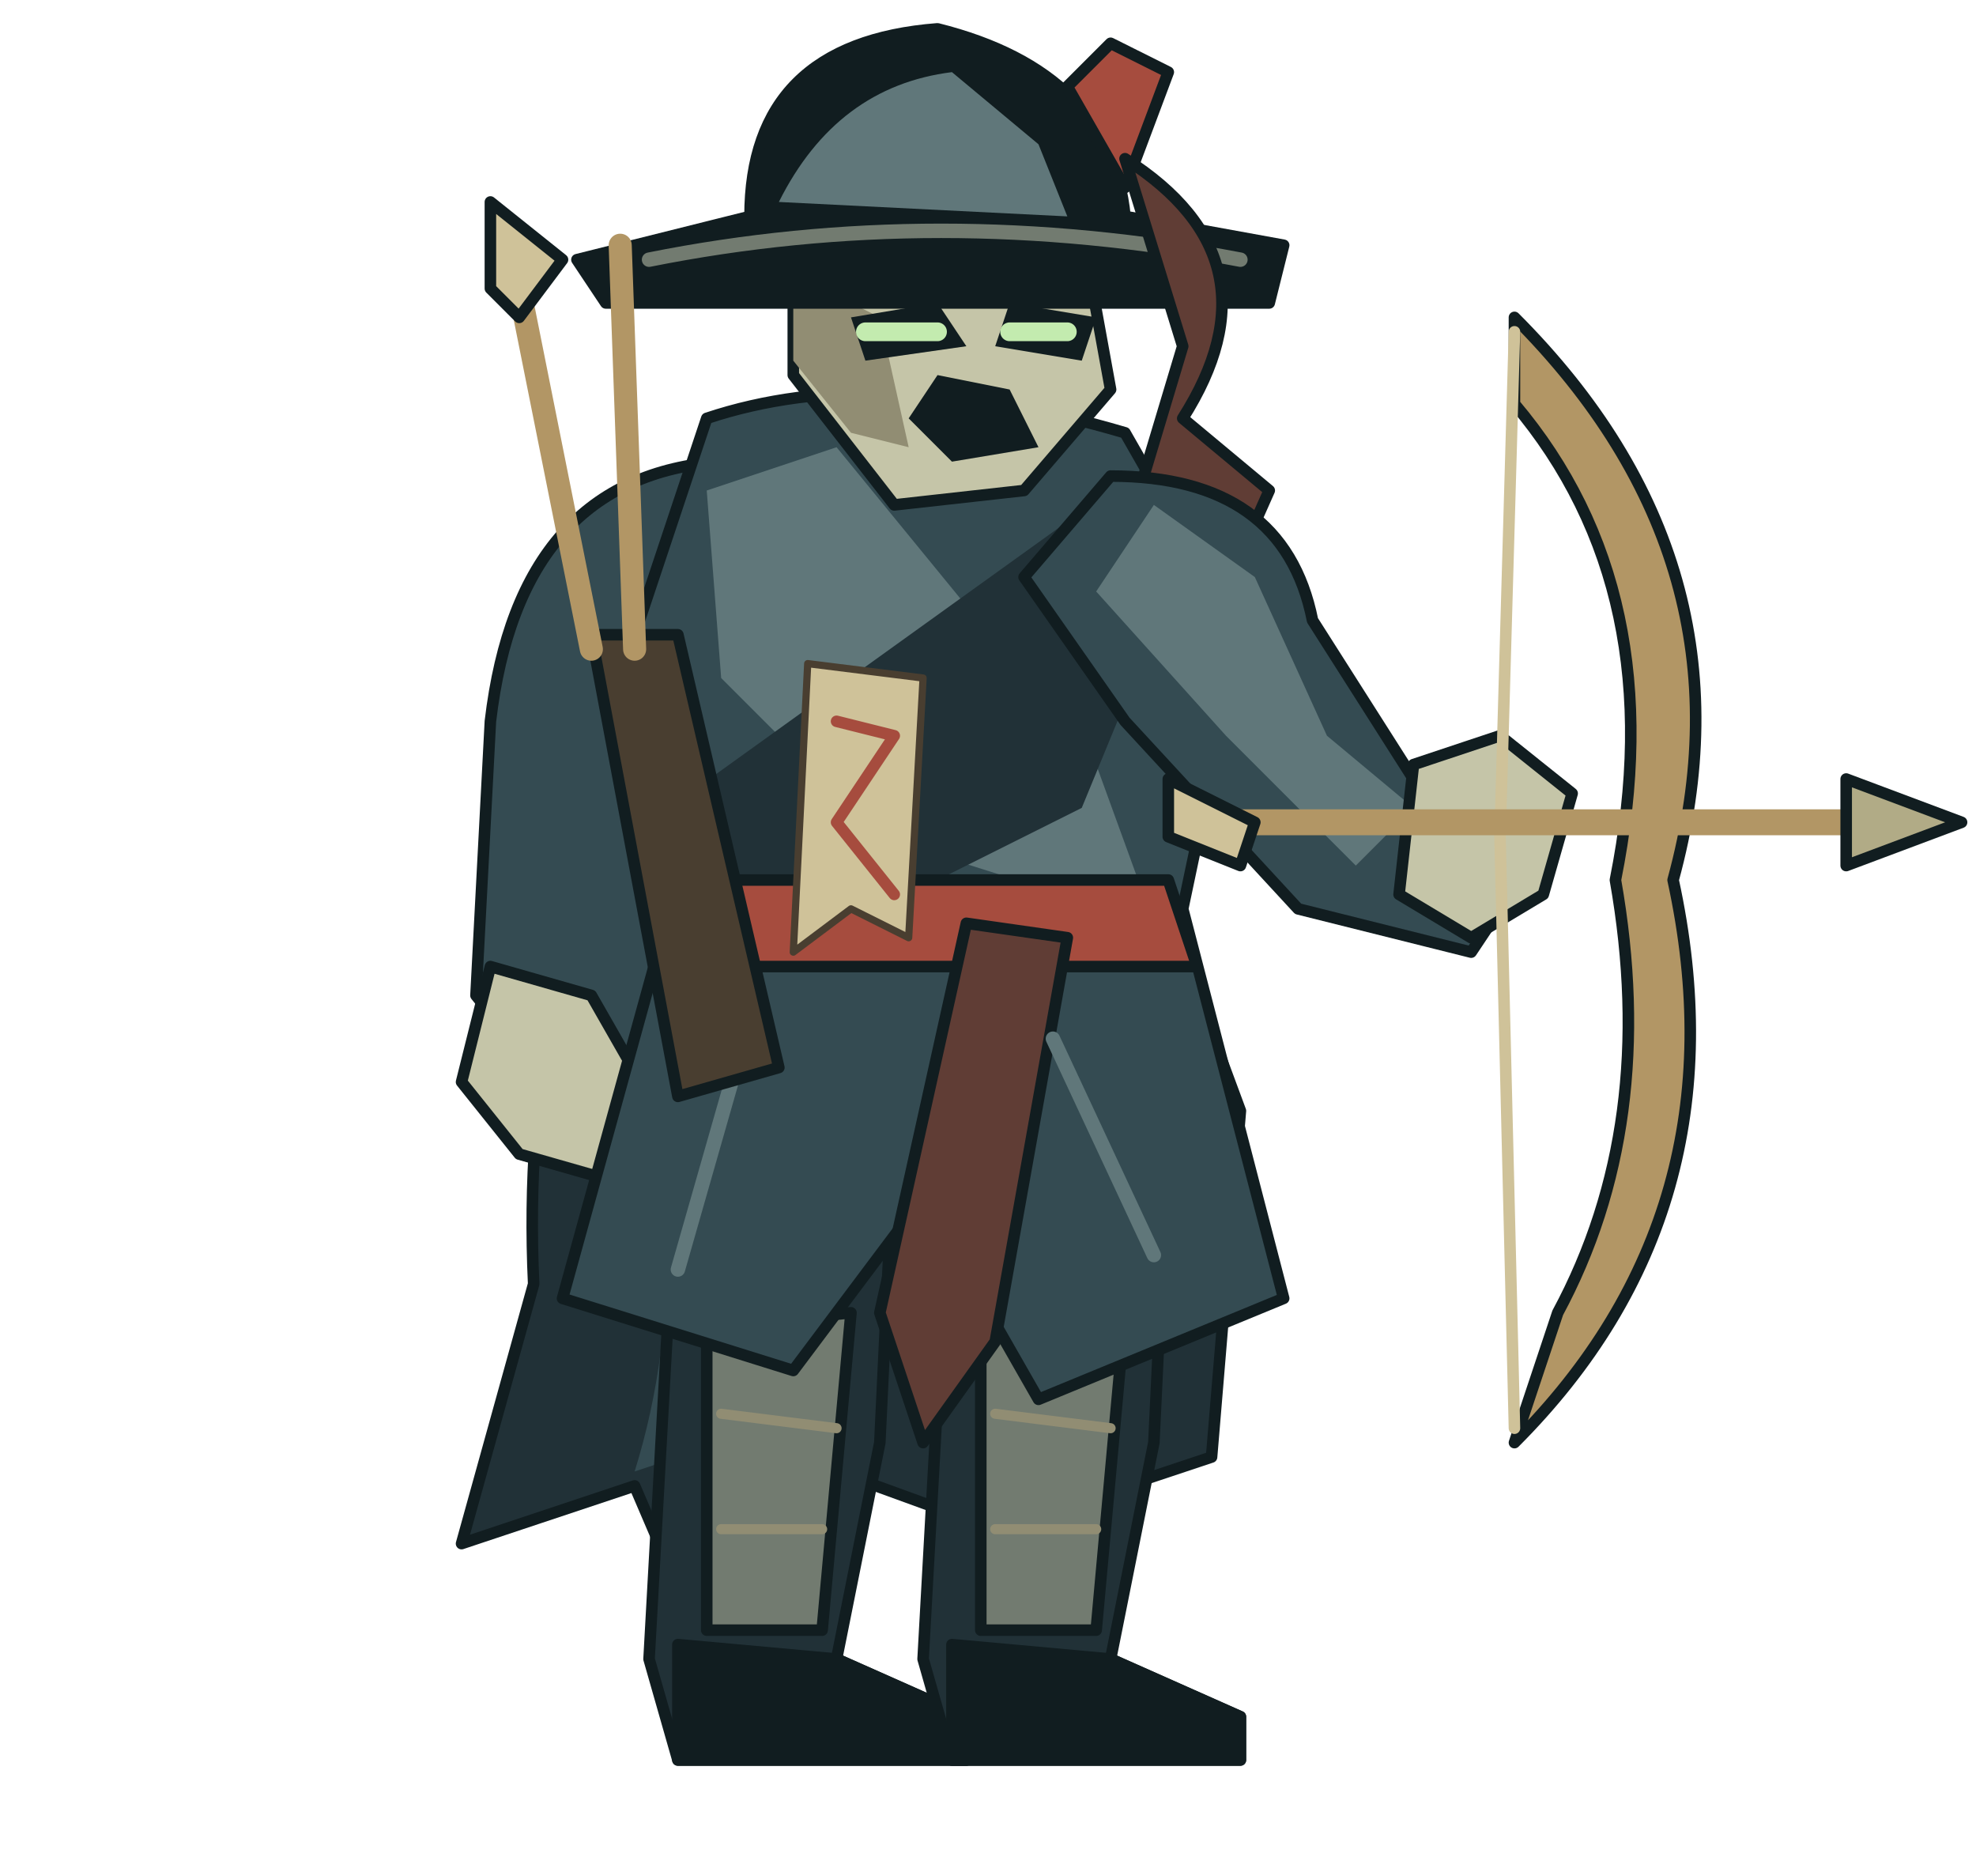
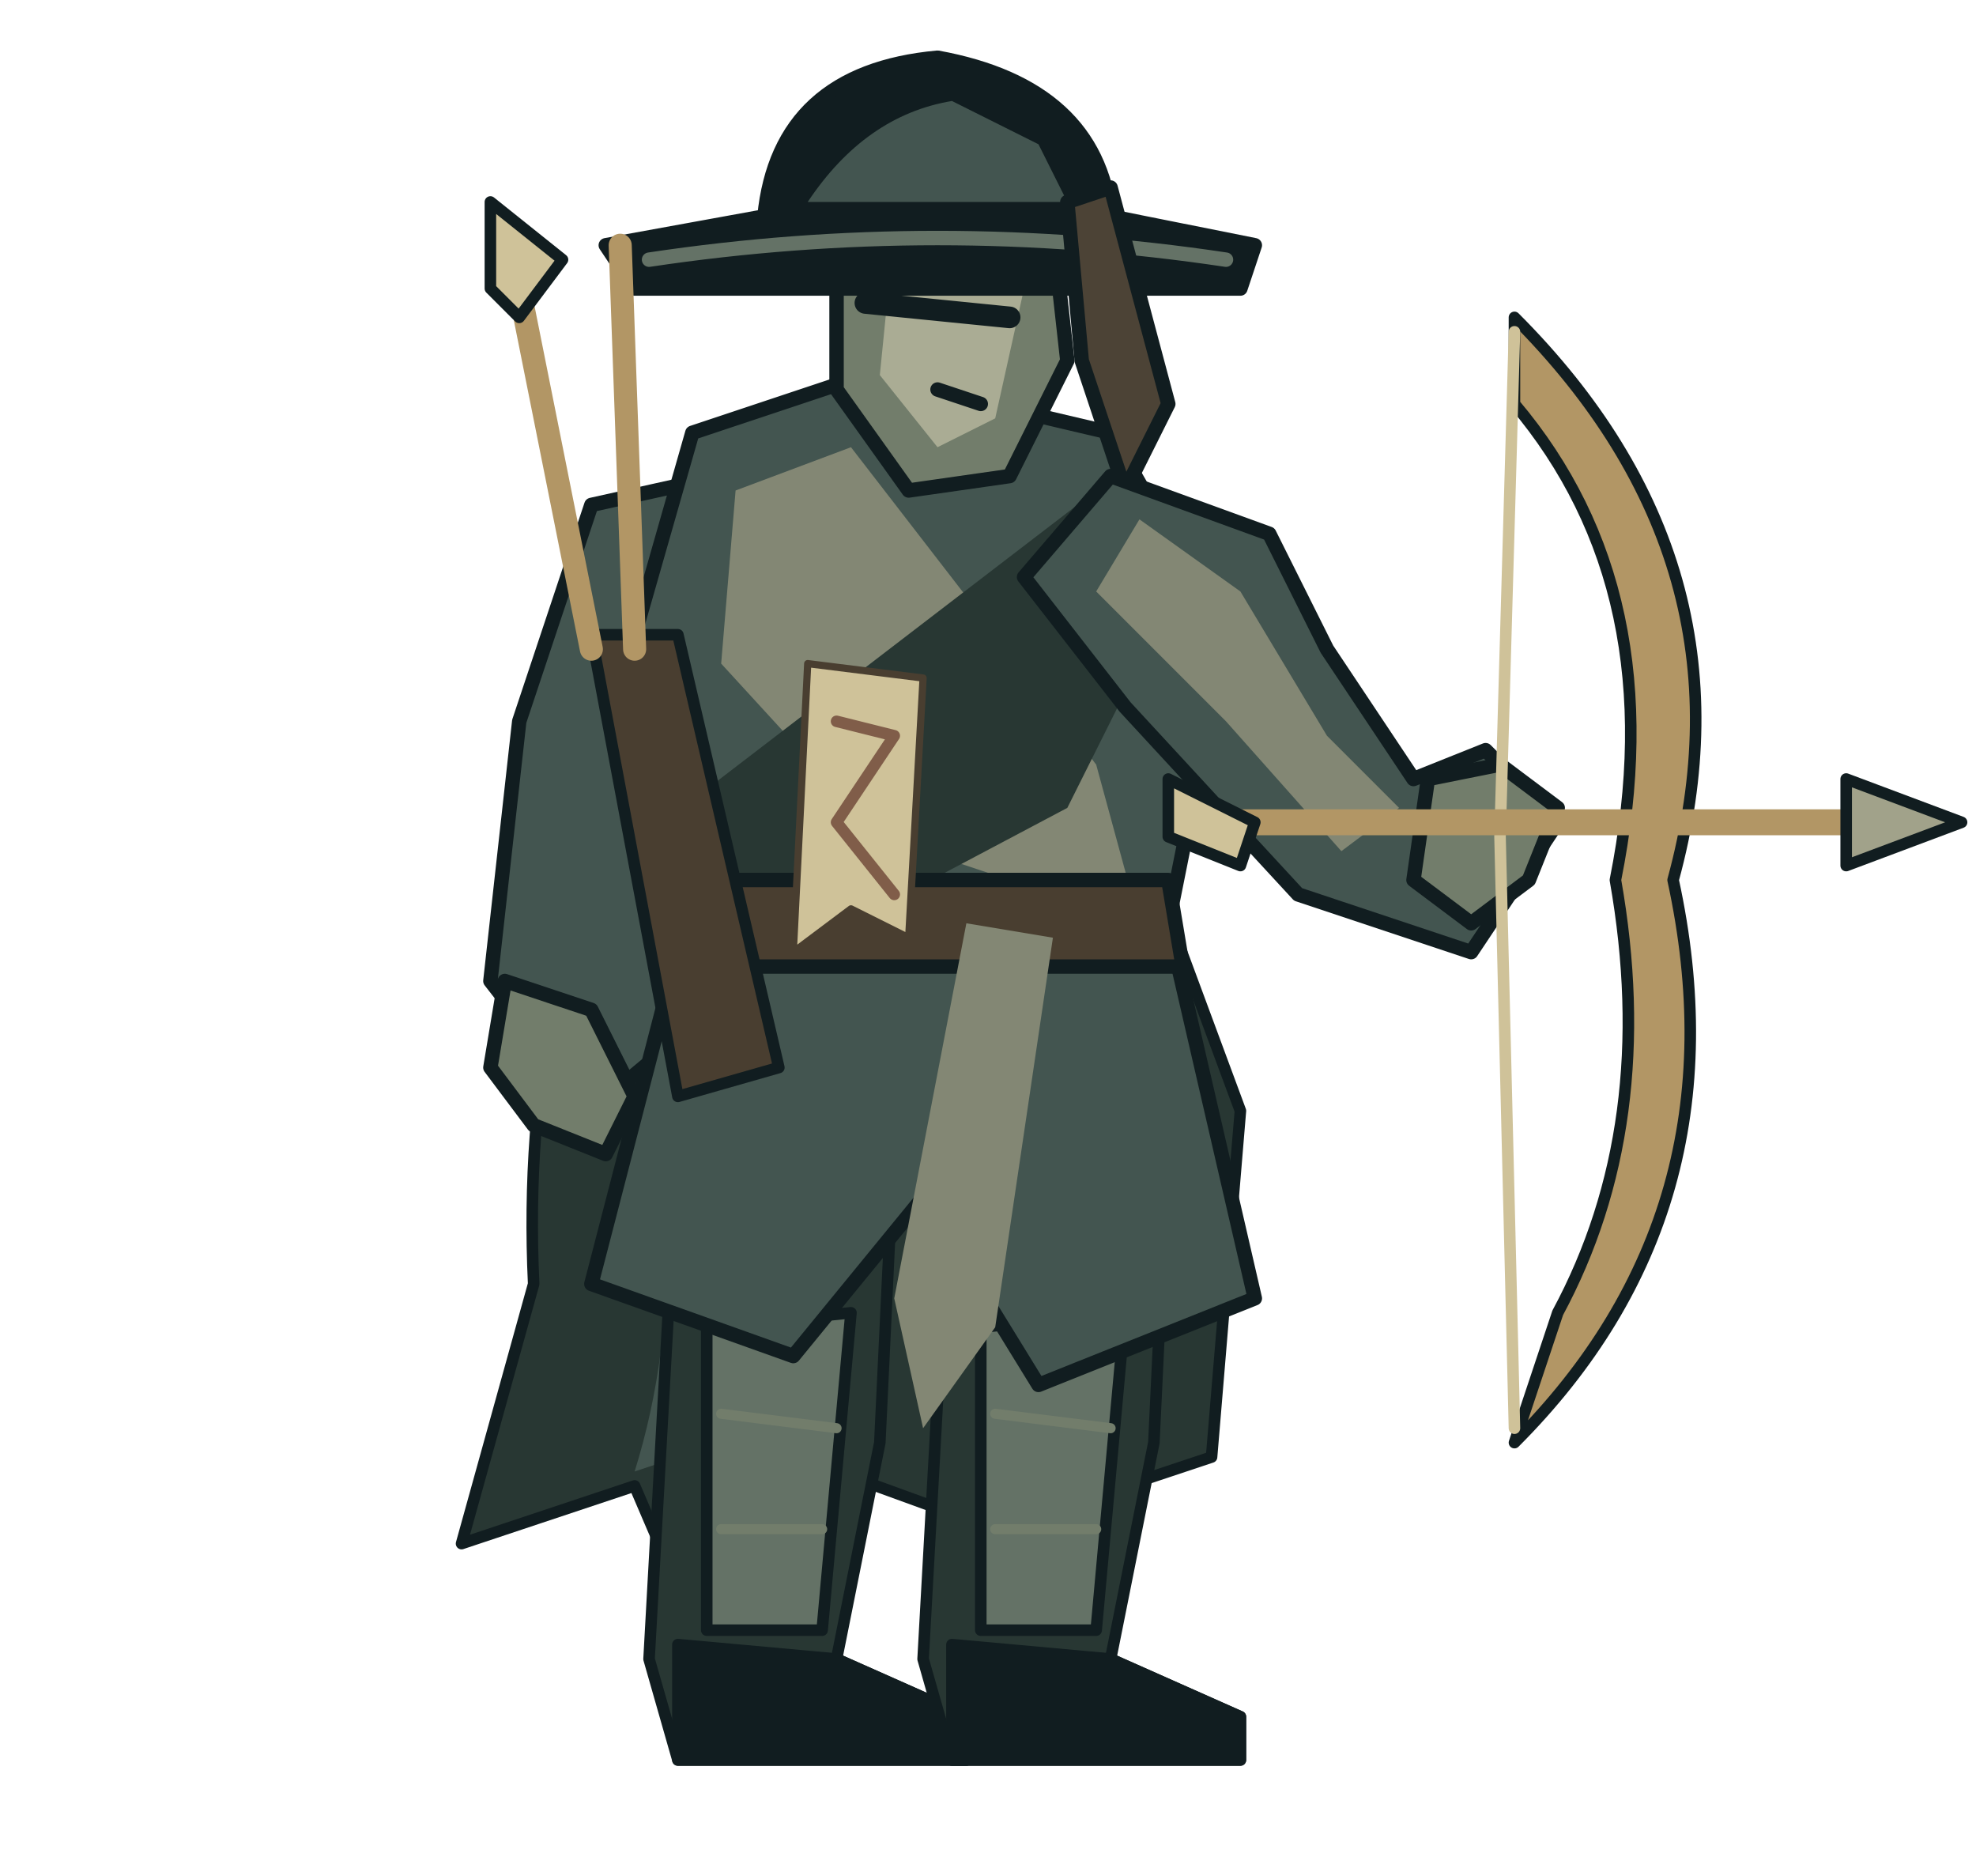
<svg xmlns="http://www.w3.org/2000/svg" viewBox="-65 -122 137 130" role="img">
  <g id="back-skirt" stroke-linejoin="round" stroke-linecap="round">
-     <path d="M-20 -72 Q-29 -54 -28 -33 L-33 -15 -21 -19 -18 -12 -7 -20 4 -16 19 -21 21 -45 11 -72Z" fill="#213137" stroke="#111d20" stroke-width="0.8" data-lod="0" />
-     <path d="M-22 -57 Q-16 -36 -21 -20 L-12 -23 -7 -19 -8 -48Z" fill="#344b52" stroke="none" stroke-width="0.8" data-lod="0" />
+     <path d="M-20 -72 Q-29 -54 -28 -33 L-33 -15 -21 -19 -18 -12 -7 -20 4 -16 19 -21 21 -45 11 -72Z" fill="#283733" stroke="#111d20" stroke-width="0.8" data-lod="0" />
+     <path d="M-22 -57 Q-16 -36 -21 -20 L-12 -23 -7 -19 -8 -48Z" fill="#435550" stroke="none" stroke-width="0.8" data-lod="0" />
  </g>
  <g id="back-arm" stroke-linejoin="round" stroke-linecap="round">
-     <path d="M-15 -90 Q-29 -89 -31 -72 L-32 -53 -24 -43 -17 -49 -21 -64 -9 -80Z" fill="#344b52" stroke="#111d20" stroke-width="0.8" data-lod="0" />
-     <path d="M-31 -55 L-24 -53 -20 -46 -22 -40 -29 -42 -33 -47Z" fill="#c5c5a8" stroke="#111d20" stroke-width="0.8" data-lod="0" />
+     <path d="M-15 -89 L-24 -87 -29 -72 -31 -54 -24 -45 -18 -50 -21 -64 -10 -80Z" fill="#435550" stroke="#111d20" stroke-width="1" data-lod="0" />
+     <path d="M-30 -54 L-24 -52 -21 -46 -23 -42 -28 -44 -31 -48Z" fill="#727d6b" stroke="#111d20" stroke-width="1" data-lod="0" />
  </g>
  <g id="left-leg" stroke-linejoin="round" stroke-linecap="round">
-     <path d="M-18 -43 L-3 -43 -4 -22 -7 -7 2 -3 2 0 -18 0 -20 -7 -19 -25Z" fill="#213137" stroke="#111d20" stroke-width="0.8" data-lod="0" />
-     <path d="M-16 -30 L-6 -31 -8 -9 -16 -9Z" fill="#727b70" stroke="#111d20" stroke-width="0.8" data-lod="0" />
-     <path d="M-15 -24 L-7 -23 M-15 -16 L-8 -16" fill="none" stroke="#918d73" stroke-width="0.7" data-lod="1" />
+     <path d="M-18 -43 L-3 -43 -4 -22 -7 -7 2 -3 2 0 -18 0 -20 -7 -19 -25Z" fill="#283733" stroke="#111d20" stroke-width="0.8" data-lod="0" />
+     <path d="M-16 -30 L-6 -31 -8 -9 -16 -9Z" fill="#647266" stroke="#111d20" stroke-width="0.8" data-lod="0" />
+     <path d="M-15 -24 L-7 -23 M-15 -16 L-8 -16" fill="none" stroke="#727d6b" stroke-width="0.7" data-lod="1" />
    <path d="M-18 -8 L-7 -7 2 -3 2 0 -18 0Z" fill="#111d20" stroke="#111d20" stroke-width="0.8" data-lod="0" />
  </g>
  <g id="right-leg" stroke-linejoin="round" stroke-linecap="round">
-     <path d="M1 -43 L16 -43 15 -22 12 -7 21 -3 21 0 1 0 -1 -7 0 -25Z" fill="#213137" stroke="#111d20" stroke-width="0.8" data-lod="0" />
-     <path d="M3 -30 L13 -31 11 -9 3 -9Z" fill="#727b70" stroke="#111d20" stroke-width="0.8" data-lod="0" />
-     <path d="M4 -24 L12 -23 M4 -16 L11 -16" fill="none" stroke="#918d73" stroke-width="0.7" data-lod="1" />
+     <path d="M1 -43 L16 -43 15 -22 12 -7 21 -3 21 0 1 0 -1 -7 0 -25Z" fill="#283733" stroke="#111d20" stroke-width="0.8" data-lod="0" />
+     <path d="M3 -30 L13 -31 11 -9 3 -9Z" fill="#647266" stroke="#111d20" stroke-width="0.8" data-lod="0" />
+     <path d="M4 -24 L12 -23 M4 -16 L11 -16" fill="none" stroke="#727d6b" stroke-width="0.7" data-lod="1" />
    <path d="M1 -8 L12 -7 21 -3 21 0 1 0Z" fill="#111d20" stroke="#111d20" stroke-width="0.8" data-lod="0" />
  </g>
  <g id="torso" stroke-linejoin="round" stroke-linecap="round">
-     <path d="M-16 -93 Q-4 -97 13 -92 L21 -78 17 -59 24 -32 7 -25 -1 -39 -10 -27 -26 -32 -18 -61 -21 -78Z" fill="#344b52" stroke="#111d20" stroke-width="0.8" data-lod="0" />
-     <path d="M-16 -88 L-7 -91 11 -69 15 -58 -4 -64 -15 -75Z" fill="#60777a" stroke="none" stroke-width="0.8" data-lod="0" />
-     <path d="M12 -88 L17 -83 10 -66 -8 -57 -20 -65Z" fill="#213137" stroke="none" stroke-width="0.8" data-lod="0" />
-     <path d="M-17 -61 L16 -61 18 -55 -18 -55Z" fill="#a64c3e" stroke="#111d20" stroke-width="0.8" data-lod="0" />
-     <path d="M2 -58 L9 -57 4 -29 -1 -22 -4 -31Z" fill="#603d35" stroke="#111d20" stroke-width="0.8" data-lod="0" />
-     <path d="M-14 -48 L-18 -34 M8 -50 L15 -35" fill="none" stroke="#60777a" stroke-width="1" data-lod="1" />
+     <path d="M-17 -92 L-5 -96 12 -92 20 -78 16 -58 22 -32 7 -26 -1 -39 -10 -28 -24 -33 -17 -60 -21 -78Z" fill="#435550" stroke="#111d20" stroke-width="1" data-lod="0" />
+     <path d="M-14 -88 L-6 -91 11 -69 14 -58 -4 -64 -15 -76Z" fill="#838774" stroke="none" stroke-width="1" data-lod="0" />
+     <path d="M11 -88 L17 -82 9 -66 -8 -57 -19 -65Z" fill="#283733" stroke="none" stroke-width="1" data-lod="0" />
+     <path d="M-17 -61 L16 -61 17 -55 -18 -55Z" fill="#493e30" stroke="#111d20" stroke-width="1" data-lod="0" />
+     <path d="M2 -58 L8 -57 4 -30 -1 -23 -3 -32Z" fill="#838774" stroke="none" stroke-width="1" data-lod="0" />
  </g>
  <g id="head" stroke-linejoin="round" stroke-linecap="round">
-     <path d="M-10 -108 Q-1 -113 10 -106 L12 -95 6 -88 -3 -87 -10 -96Z" fill="#c5c5a8" stroke="#111d20" stroke-width="0.8" data-lod="0" />
-     <path d="M-10 -103 L-4 -100 -2 -91 -6 -92 -10 -97Z" fill="#918d73" stroke="none" stroke-width="0.8" data-lod="0" />
-     <path d="M-6 -100 L0 -101 2 -98 -5 -97Z" fill="#111d20" stroke="none" stroke-width="0.8" data-lod="0" />
-     <path d="M5 -101 L11 -100 10 -97 4 -98Z" fill="#111d20" stroke="none" stroke-width="0.8" data-lod="0" />
-     <path d="M-5 -99 L0 -99 M5 -99 L9 -99" fill="none" stroke="#c3ebaf" stroke-width="1.3" data-lod="0" />
-     <path d="M0 -96 L5 -95 7 -91 1 -90 -2 -93Z" fill="#111d20" stroke="none" stroke-width="0.8" data-lod="0" />
-     <path d="M-8 -105 L-3 -103 M8 -104 L10 -102" fill="none" stroke="#603d35" stroke-width="0.8" data-lod="1" />
+     <path d="M-7 -107 L1 -110 8 -106 9 -97 5 -89 -2 -88 -7 -95Z" fill="#727d6b" stroke="#111d20" stroke-width="1" data-lod="0" />
+     <path d="M-3 -106 L3 -107 6 -102 4 -93 0 -91 -4 -96Z" fill="#aaac94" stroke="none" stroke-width="1" data-lod="0" />
+     <path d="M-5 -101 L5 -100" fill="none" stroke="#111d20" stroke-width="1.5" data-lod="0" />
+     <path d="M0 -95 L3 -94" fill="none" stroke="#111d20" stroke-width="1" data-lod="0" />
  </g>
  <g id="jeonrip" stroke-linejoin="round" stroke-linecap="round">
-     <path d="M-13 -107 Q-13 -119 0 -120 Q12 -117 13 -107 L24 -105 23 -101 -23 -101 -25 -104Z" fill="#111d20" stroke="#111d20" stroke-width="0.8" data-lod="0" />
-     <path d="M-11 -108 Q-7 -116 1 -117 L7 -112 9 -107Z" fill="#60777a" stroke="none" stroke-width="0.8" data-lod="0" />
-     <path d="M-20 -104 Q0 -108 21 -104" fill="none" stroke="#727b70" stroke-width="1" data-lod="0" />
-     <path d="M9 -116 L12 -119 16 -117 13 -109Z" fill="#a64c3e" stroke="#111d20" stroke-width="0.8" data-lod="0" />
-     <path d="M13 -111 Q24 -104 17 -93 L23 -88 19 -79 14 -88 17 -98Z" fill="#603d35" stroke="#111d20" stroke-width="0.8" data-lod="0" />
+     <path d="M-12 -107 Q-11 -117 0 -118 Q11 -116 12 -107 L22 -105 21 -102 -21 -102 -23 -105Z" fill="#111d20" stroke="#111d20" stroke-width="1" data-lod="0" />
+     <path d="M-9 -108 Q-5 -114 1 -115 L7 -112 9 -108Z" fill="#435550" stroke="none" stroke-width="1" data-lod="0" />
+     <path d="M-20 -104 Q0 -107 20 -104" fill="none" stroke="#647266" stroke-width="1" data-lod="0" />
+     <path d="M9 -108 L12 -109 16 -94 13 -88 10 -97Z" fill="#4c4336" stroke="#111d20" stroke-width="1" data-lod="0" />
  </g>
  <g id="front-arm" stroke-linejoin="round" stroke-linecap="round">
-     <path d="M12 -89 Q24 -89 26 -79 L33 -68 38 -70 43 -65 37 -56 25 -59 13 -72 6 -82Z" fill="#344b52" stroke="#111d20" stroke-width="0.8" data-lod="0" />
-     <path d="M15 -87 L22 -82 27 -71 33 -66 29 -62 20 -71 11 -81Z" fill="#60777a" stroke="none" stroke-width="0.8" data-lod="0" />
-     <path d="M33 -69 L39 -71 44 -67 42 -60 37 -57 32 -60Z" fill="#c5c5a8" stroke="#111d20" stroke-width="0.8" data-lod="0" />
+     <path d="M12 -89 L23 -85 27 -77 33 -68 38 -70 43 -65 37 -56 25 -60 13 -73 6 -82Z" fill="#435550" stroke="#111d20" stroke-width="1" data-lod="0" />
+     <path d="M14 -86 L21 -81 27 -71 32 -66 28 -63 20 -72 11 -81Z" fill="#838774" stroke="none" stroke-width="1" data-lod="0" />
+     <path d="M34 -68 L39 -69 43 -66 41 -61 37 -58 33 -61Z" fill="#727d6b" stroke="#111d20" stroke-width="1" data-lod="0" />
  </g>
  <g id="weapon" stroke-linejoin="round" stroke-linecap="round">
    <path d="M40 -100 Q57 -83 51 -61 Q56 -38 40 -22 L43 -31 Q50 -44 47 -61 Q51 -81 40 -94Z" fill="#b29665" stroke="#111d20" stroke-width="0.8" data-lod="0" />
    <path d="M40 -99 L39 -64 40 -23" fill="none" stroke="#cfc299" stroke-width="0.8" data-lod="0" />
    <path d="M21 -65 L65 -65" fill="none" stroke="#b29665" stroke-width="1.8" data-lod="0" />
-     <path d="M63 -68 L71 -65 63 -62Z" fill="#b1ab86" stroke="#111d20" stroke-width="0.8" data-lod="0" />
+     <path d="M63 -68 L71 -65 63 -62Z" fill="#a1a28a" stroke="#111d20" stroke-width="0.8" data-lod="0" />
    <path d="M22 -65 L16 -68 16 -64 21 -62Z" fill="#cfc299" stroke="#111d20" stroke-width="0.8" data-lod="0" />
  </g>
  <g id="quiver" stroke-linejoin="round" stroke-linecap="round">
    <path d="M-24 -78 L-18 -78 -11 -48 -18 -46Z" fill="#493e30" stroke="#111d20" stroke-width="0.8" data-lod="0" />
    <path d="M-24 -77 L-29 -102 M-21 -77 L-22 -105" fill="none" stroke="#b29665" stroke-width="1.6" data-lod="0" />
    <path d="M-31 -102 L-31 -108 -26 -104 -29 -100Z" fill="#cfc299" stroke="#111d20" stroke-width="0.8" data-lod="0" />
  </g>
  <g id="seal" stroke-linejoin="round" stroke-linecap="round">
    <path d="M-9 -76l8 1 -1 18 -4 -2 -4 3Z" fill="#cfc299" stroke="#493e30" stroke-width="0.5" data-lod="0" />
-     <path d="M-7 -72L-3 -71 -7 -65 -3 -60" fill="none" stroke="#a64c3e" stroke-width="0.8" data-lod="1" />
+     <path d="M-7 -72L-3 -71 -7 -65 -3 -60" fill="none" stroke="#805d49" stroke-width="0.8" data-lod="1" />
  </g>
</svg>
